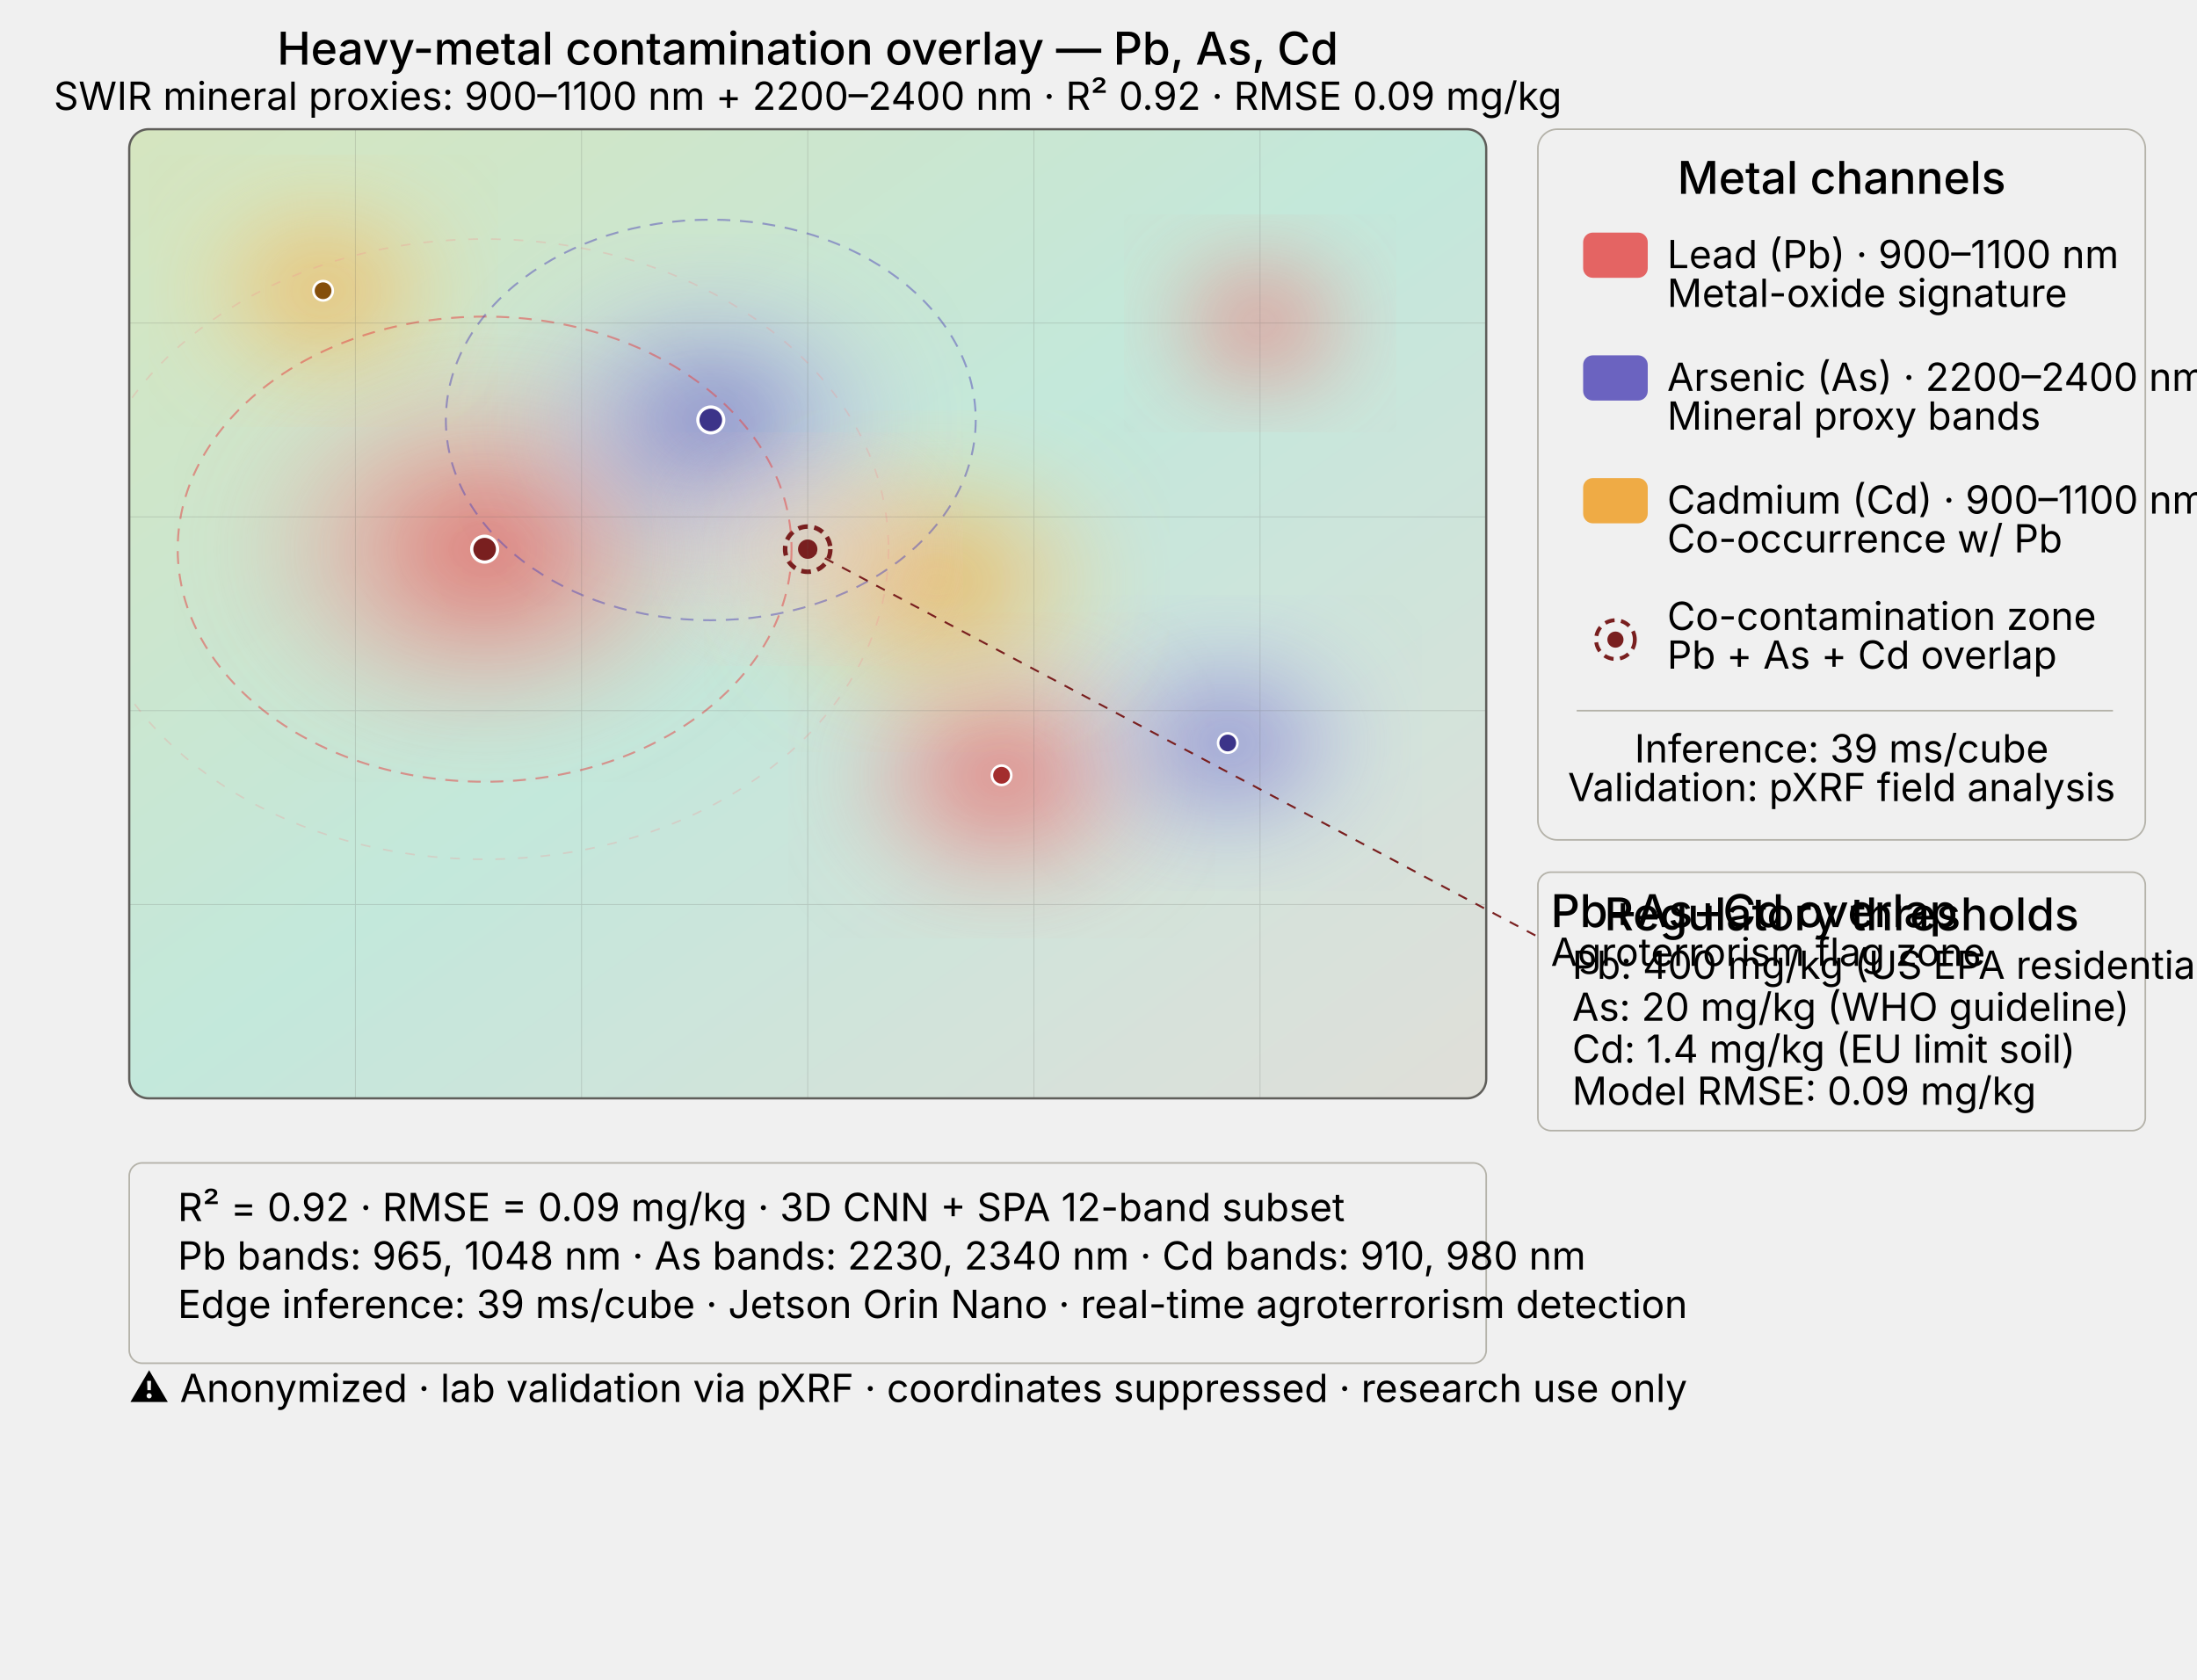
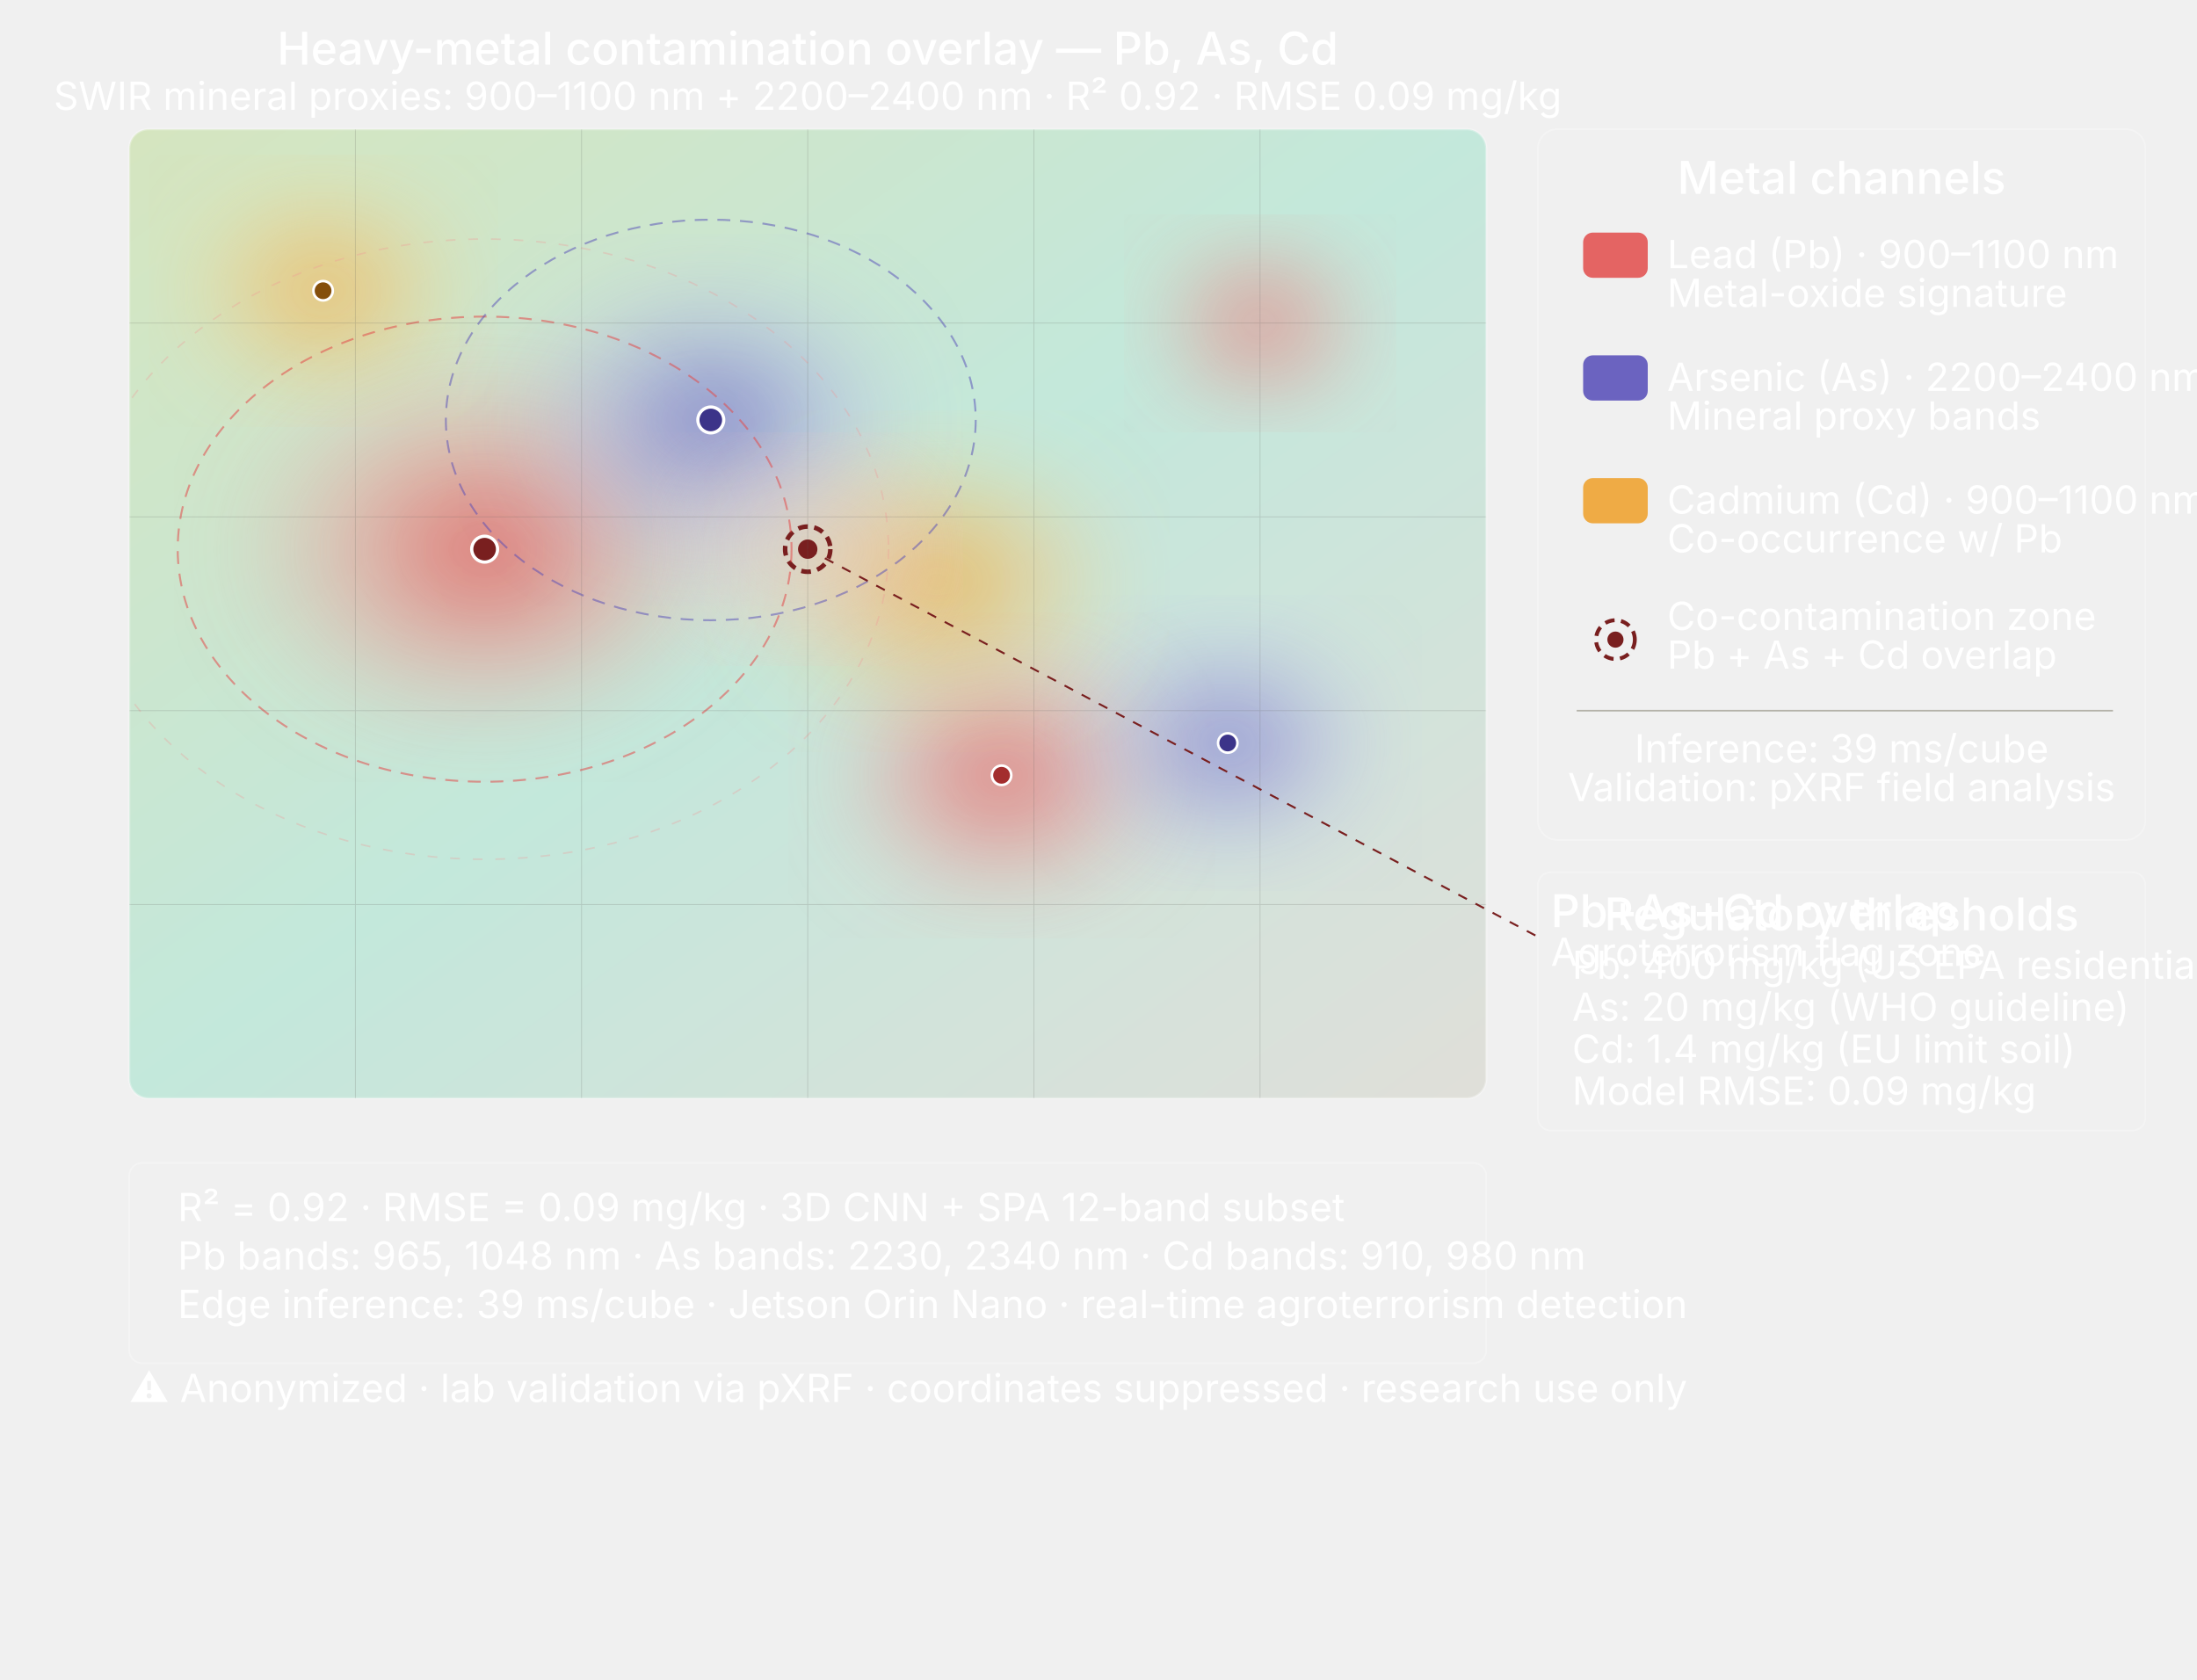
<svg xmlns="http://www.w3.org/2000/svg" width="100%" viewBox="0 0 680 520" role="img">
+   <style>
+   text, tspan { fill: #ffffff !important; }
+   rect[fill="none"] { stroke: rgba(255,255,255,0.3) !important; }
+ </style>
  <defs>
    <marker id="arrow" viewBox="0 0 10 10" refX="8" refY="5" markerWidth="6" markerHeight="6" orient="auto-start-reverse">
      <path d="M2 1L8 5L2 9" fill="none" stroke="context-stroke" stroke-width="1.5" stroke-linecap="round" stroke-linejoin="round" />
    </marker>
    <radialGradient id="pb1" cx="50%" cy="50%" r="50%">
      <stop offset="0%" stop-color="#E24B4A" stop-opacity="0.9" />
      <stop offset="60%" stop-color="#F09595" stop-opacity="0.4" />
      <stop offset="100%" stop-color="#F09595" stop-opacity="0" />
    </radialGradient>
    <radialGradient id="as1" cx="50%" cy="50%" r="50%">
      <stop offset="0%" stop-color="#534AB7" stop-opacity="0.85" />
      <stop offset="60%" stop-color="#AFA9EC" stop-opacity="0.35" />
      <stop offset="100%" stop-color="#AFA9EC" stop-opacity="0" />
    </radialGradient>
    <radialGradient id="cd1" cx="50%" cy="50%" r="50%">
      <stop offset="0%" stop-color="#EF9F27" stop-opacity="0.88" />
      <stop offset="60%" stop-color="#FAC775" stop-opacity="0.4" />
      <stop offset="100%" stop-color="#FAC775" stop-opacity="0" />
    </radialGradient>
    <linearGradient id="baseTerrain" x1="0" y1="0" x2="1" y2="1">
      <stop offset="0%" stop-color="#C0DD97" />
      <stop offset="50%" stop-color="#9FE1CB" />
      <stop offset="100%" stop-color="#D3D1C7" />
    </linearGradient>
    <filter id="hm_blur">
      <feGaussianBlur stdDeviation="14" />
    </filter>
    <filter id="hm_blur2">
      <feGaussianBlur stdDeviation="20" />
    </filter>
    <clipPath id="hmClip">
      <rect x="40" y="40" width="420" height="300" rx="6" />
    </clipPath>
  </defs>
  <rect x="40" y="40" width="420" height="300" rx="6" fill="url(#baseTerrain)" opacity="0.55" style="stroke:none;color:rgb(0, 0, 0);stroke-width:1px;stroke-linecap:butt;stroke-linejoin:miter;opacity:0.55;font-family:&quot;Anthropic Sans&quot;, -apple-system, BlinkMacSystemFont, &quot;Segoe UI&quot;, sans-serif;font-size:16px;font-weight:400;text-anchor:start;dominant-baseline:auto" />
  <ellipse cx="150" cy="170" rx="80" ry="60" fill="url(#pb1)" filter="url(#hm_blur)" clip-path="url(#hmClip)" style="stroke:none;color:rgb(0, 0, 0);stroke-width:1px;stroke-linecap:butt;stroke-linejoin:miter;opacity:1;font-family:&quot;Anthropic Sans&quot;, -apple-system, BlinkMacSystemFont, &quot;Segoe UI&quot;, sans-serif;font-size:16px;font-weight:400;text-anchor:start;dominant-baseline:auto" />
  <ellipse cx="310" cy="240" rx="55" ry="42" fill="url(#pb1)" filter="url(#hm_blur)" clip-path="url(#hmClip)" style="stroke:none;color:rgb(0, 0, 0);stroke-width:1px;stroke-linecap:butt;stroke-linejoin:miter;opacity:1;font-family:&quot;Anthropic Sans&quot;, -apple-system, BlinkMacSystemFont, &quot;Segoe UI&quot;, sans-serif;font-size:16px;font-weight:400;text-anchor:start;dominant-baseline:auto" />
  <ellipse cx="390" cy="100" rx="35" ry="28" fill="url(#pb1)" filter="url(#hm_blur)" clip-path="url(#hmClip)" style="stroke:none;color:rgb(0, 0, 0);stroke-width:1px;stroke-linecap:butt;stroke-linejoin:miter;opacity:1;font-family:&quot;Anthropic Sans&quot;, -apple-system, BlinkMacSystemFont, &quot;Segoe UI&quot;, sans-serif;font-size:16px;font-weight:400;text-anchor:start;dominant-baseline:auto" />
  <ellipse cx="220" cy="130" rx="65" ry="48" fill="url(#as1)" filter="url(#hm_blur)" clip-path="url(#hmClip)" style="stroke:none;color:rgb(0, 0, 0);stroke-width:1px;stroke-linecap:butt;stroke-linejoin:miter;opacity:1;font-family:&quot;Anthropic Sans&quot;, -apple-system, BlinkMacSystemFont, &quot;Segoe UI&quot;, sans-serif;font-size:16px;font-weight:400;text-anchor:start;dominant-baseline:auto" />
  <ellipse cx="380" cy="230" rx="50" ry="38" fill="url(#as1)" filter="url(#hm_blur)" clip-path="url(#hmClip)" style="stroke:none;color:rgb(0, 0, 0);stroke-width:1px;stroke-linecap:butt;stroke-linejoin:miter;opacity:1;font-family:&quot;Anthropic Sans&quot;, -apple-system, BlinkMacSystemFont, &quot;Segoe UI&quot;, sans-serif;font-size:16px;font-weight:400;text-anchor:start;dominant-baseline:auto" />
  <ellipse cx="100" cy="90" rx="45" ry="35" fill="url(#cd1)" filter="url(#hm_blur)" clip-path="url(#hmClip)" style="stroke:none;color:rgb(0, 0, 0);stroke-width:1px;stroke-linecap:butt;stroke-linejoin:miter;opacity:1;font-family:&quot;Anthropic Sans&quot;, -apple-system, BlinkMacSystemFont, &quot;Segoe UI&quot;, sans-serif;font-size:16px;font-weight:400;text-anchor:start;dominant-baseline:auto" />
  <ellipse cx="290" cy="180" rx="60" ry="44" fill="url(#cd1)" filter="url(#hm_blur)" clip-path="url(#hmClip)" style="stroke:none;color:rgb(0, 0, 0);stroke-width:1px;stroke-linecap:butt;stroke-linejoin:miter;opacity:1;font-family:&quot;Anthropic Sans&quot;, -apple-system, BlinkMacSystemFont, &quot;Segoe UI&quot;, sans-serif;font-size:16px;font-weight:400;text-anchor:start;dominant-baseline:auto" />
  <ellipse cx="250" cy="170" rx="40" ry="30" fill="#F7C1C1" opacity="0.35" filter="url(#hm_blur)" clip-path="url(#hmClip)" style="fill:rgb(247, 193, 193);stroke:none;color:rgb(0, 0, 0);stroke-width:1px;stroke-linecap:butt;stroke-linejoin:miter;opacity:0.35;font-family:&quot;Anthropic Sans&quot;, -apple-system, BlinkMacSystemFont, &quot;Segoe UI&quot;, sans-serif;font-size:16px;font-weight:400;text-anchor:start;dominant-baseline:auto" />
  <circle cx="250" cy="170" r="7" fill="none" stroke="#791F1F" stroke-width="1.4" stroke-dasharray="3 2" style="fill:none;stroke:rgb(121, 31, 31);color:rgb(0, 0, 0);stroke-width:1.4px;stroke-dasharray:3px, 2px;stroke-linecap:butt;stroke-linejoin:miter;opacity:1;font-family:&quot;Anthropic Sans&quot;, -apple-system, BlinkMacSystemFont, &quot;Segoe UI&quot;, sans-serif;font-size:16px;font-weight:400;text-anchor:start;dominant-baseline:auto" />
  <circle cx="250" cy="170" r="3" fill="#791F1F" style="fill:rgb(121, 31, 31);stroke:none;color:rgb(0, 0, 0);stroke-width:1px;stroke-linecap:butt;stroke-linejoin:miter;opacity:1;font-family:&quot;Anthropic Sans&quot;, -apple-system, BlinkMacSystemFont, &quot;Segoe UI&quot;, sans-serif;font-size:16px;font-weight:400;text-anchor:start;dominant-baseline:auto" />
  <ellipse cx="150" cy="170" rx="95" ry="72" fill="none" stroke="#E24B4A" stroke-width="0.6" stroke-dasharray="4 3" opacity="0.55" clip-path="url(#hmClip)" style="fill:none;stroke:rgb(226, 75, 74);color:rgb(0, 0, 0);stroke-width:0.6px;stroke-dasharray:4px, 3px;stroke-linecap:butt;stroke-linejoin:miter;opacity:0.55;font-family:&quot;Anthropic Sans&quot;, -apple-system, BlinkMacSystemFont, &quot;Segoe UI&quot;, sans-serif;font-size:16px;font-weight:400;text-anchor:start;dominant-baseline:auto" />
  <ellipse cx="150" cy="170" rx="125" ry="96" fill="none" stroke="#F09595" stroke-width="0.5" stroke-dasharray="3 4" opacity="0.3" clip-path="url(#hmClip)" style="fill:none;stroke:rgb(240, 149, 149);color:rgb(0, 0, 0);stroke-width:0.5px;stroke-dasharray:3px, 4px;stroke-linecap:butt;stroke-linejoin:miter;opacity:0.3;font-family:&quot;Anthropic Sans&quot;, -apple-system, BlinkMacSystemFont, &quot;Segoe UI&quot;, sans-serif;font-size:16px;font-weight:400;text-anchor:start;dominant-baseline:auto" />
  <ellipse cx="220" cy="130" rx="82" ry="62" fill="none" stroke="#534AB7" stroke-width="0.6" stroke-dasharray="4 3" opacity="0.5" clip-path="url(#hmClip)" style="fill:none;stroke:rgb(83, 74, 183);color:rgb(0, 0, 0);stroke-width:0.6px;stroke-dasharray:4px, 3px;stroke-linecap:butt;stroke-linejoin:miter;opacity:0.5;font-family:&quot;Anthropic Sans&quot;, -apple-system, BlinkMacSystemFont, &quot;Segoe UI&quot;, sans-serif;font-size:16px;font-weight:400;text-anchor:start;dominant-baseline:auto" />
  <g stroke="#5F5E5A" stroke-width="0.25" opacity="0.22" style="fill:rgb(0, 0, 0);stroke:rgb(95, 94, 90);color:rgb(0, 0, 0);stroke-width:0.25px;stroke-linecap:butt;stroke-linejoin:miter;opacity:0.22;font-family:&quot;Anthropic Sans&quot;, -apple-system, BlinkMacSystemFont, &quot;Segoe UI&quot;, sans-serif;font-size:16px;font-weight:400;text-anchor:start;dominant-baseline:auto">
    <line x1="40" y1="100" x2="460" y2="100" style="fill:rgb(0, 0, 0);stroke:rgb(95, 94, 90);color:rgb(0, 0, 0);stroke-width:0.25px;stroke-linecap:butt;stroke-linejoin:miter;opacity:1;font-family:&quot;Anthropic Sans&quot;, -apple-system, BlinkMacSystemFont, &quot;Segoe UI&quot;, sans-serif;font-size:16px;font-weight:400;text-anchor:start;dominant-baseline:auto" />
    <line x1="40" y1="160" x2="460" y2="160" style="fill:rgb(0, 0, 0);stroke:rgb(95, 94, 90);color:rgb(0, 0, 0);stroke-width:0.25px;stroke-linecap:butt;stroke-linejoin:miter;opacity:1;font-family:&quot;Anthropic Sans&quot;, -apple-system, BlinkMacSystemFont, &quot;Segoe UI&quot;, sans-serif;font-size:16px;font-weight:400;text-anchor:start;dominant-baseline:auto" />
    <line x1="40" y1="220" x2="460" y2="220" style="fill:rgb(0, 0, 0);stroke:rgb(95, 94, 90);color:rgb(0, 0, 0);stroke-width:0.25px;stroke-linecap:butt;stroke-linejoin:miter;opacity:1;font-family:&quot;Anthropic Sans&quot;, -apple-system, BlinkMacSystemFont, &quot;Segoe UI&quot;, sans-serif;font-size:16px;font-weight:400;text-anchor:start;dominant-baseline:auto" />
    <line x1="40" y1="280" x2="460" y2="280" style="fill:rgb(0, 0, 0);stroke:rgb(95, 94, 90);color:rgb(0, 0, 0);stroke-width:0.25px;stroke-linecap:butt;stroke-linejoin:miter;opacity:1;font-family:&quot;Anthropic Sans&quot;, -apple-system, BlinkMacSystemFont, &quot;Segoe UI&quot;, sans-serif;font-size:16px;font-weight:400;text-anchor:start;dominant-baseline:auto" />
    <line x1="110" y1="40" x2="110" y2="340" style="fill:rgb(0, 0, 0);stroke:rgb(95, 94, 90);color:rgb(0, 0, 0);stroke-width:0.25px;stroke-linecap:butt;stroke-linejoin:miter;opacity:1;font-family:&quot;Anthropic Sans&quot;, -apple-system, BlinkMacSystemFont, &quot;Segoe UI&quot;, sans-serif;font-size:16px;font-weight:400;text-anchor:start;dominant-baseline:auto" />
    <line x1="180" y1="40" x2="180" y2="340" style="fill:rgb(0, 0, 0);stroke:rgb(95, 94, 90);color:rgb(0, 0, 0);stroke-width:0.25px;stroke-linecap:butt;stroke-linejoin:miter;opacity:1;font-family:&quot;Anthropic Sans&quot;, -apple-system, BlinkMacSystemFont, &quot;Segoe UI&quot;, sans-serif;font-size:16px;font-weight:400;text-anchor:start;dominant-baseline:auto" />
    <line x1="250" y1="40" x2="250" y2="340" style="fill:rgb(0, 0, 0);stroke:rgb(95, 94, 90);color:rgb(0, 0, 0);stroke-width:0.25px;stroke-linecap:butt;stroke-linejoin:miter;opacity:1;font-family:&quot;Anthropic Sans&quot;, -apple-system, BlinkMacSystemFont, &quot;Segoe UI&quot;, sans-serif;font-size:16px;font-weight:400;text-anchor:start;dominant-baseline:auto" />
    <line x1="320" y1="40" x2="320" y2="340" style="fill:rgb(0, 0, 0);stroke:rgb(95, 94, 90);color:rgb(0, 0, 0);stroke-width:0.25px;stroke-linecap:butt;stroke-linejoin:miter;opacity:1;font-family:&quot;Anthropic Sans&quot;, -apple-system, BlinkMacSystemFont, &quot;Segoe UI&quot;, sans-serif;font-size:16px;font-weight:400;text-anchor:start;dominant-baseline:auto" />
    <line x1="390" y1="40" x2="390" y2="340" style="fill:rgb(0, 0, 0);stroke:rgb(95, 94, 90);color:rgb(0, 0, 0);stroke-width:0.25px;stroke-linecap:butt;stroke-linejoin:miter;opacity:1;font-family:&quot;Anthropic Sans&quot;, -apple-system, BlinkMacSystemFont, &quot;Segoe UI&quot;, sans-serif;font-size:16px;font-weight:400;text-anchor:start;dominant-baseline:auto" />
  </g>
  <circle cx="150" cy="170" r="4" fill="#791F1F" stroke="#fff" stroke-width="1" style="fill:rgb(121, 31, 31);stroke:rgb(255, 255, 255);color:rgb(0, 0, 0);stroke-width:1px;stroke-linecap:butt;stroke-linejoin:miter;opacity:1;font-family:&quot;Anthropic Sans&quot;, -apple-system, BlinkMacSystemFont, &quot;Segoe UI&quot;, sans-serif;font-size:16px;font-weight:400;text-anchor:start;dominant-baseline:auto" />
  <circle cx="220" cy="130" r="4" fill="#3C3489" stroke="#fff" stroke-width="1" style="fill:rgb(60, 52, 137);stroke:rgb(255, 255, 255);color:rgb(0, 0, 0);stroke-width:1px;stroke-linecap:butt;stroke-linejoin:miter;opacity:1;font-family:&quot;Anthropic Sans&quot;, -apple-system, BlinkMacSystemFont, &quot;Segoe UI&quot;, sans-serif;font-size:16px;font-weight:400;text-anchor:start;dominant-baseline:auto" />
  <circle cx="100" cy="90" r="3" fill="#854F0B" stroke="#fff" stroke-width="0.8" style="fill:rgb(133, 79, 11);stroke:rgb(255, 255, 255);color:rgb(0, 0, 0);stroke-width:0.8px;stroke-linecap:butt;stroke-linejoin:miter;opacity:1;font-family:&quot;Anthropic Sans&quot;, -apple-system, BlinkMacSystemFont, &quot;Segoe UI&quot;, sans-serif;font-size:16px;font-weight:400;text-anchor:start;dominant-baseline:auto" />
  <circle cx="310" cy="240" r="3" fill="#A32D2D" stroke="#fff" stroke-width="0.8" style="fill:rgb(163, 45, 45);stroke:rgb(255, 255, 255);color:rgb(0, 0, 0);stroke-width:0.8px;stroke-linecap:butt;stroke-linejoin:miter;opacity:1;font-family:&quot;Anthropic Sans&quot;, -apple-system, BlinkMacSystemFont, &quot;Segoe UI&quot;, sans-serif;font-size:16px;font-weight:400;text-anchor:start;dominant-baseline:auto" />
  <circle cx="380" cy="230" r="3" fill="#3C3489" stroke="#fff" stroke-width="0.8" style="fill:rgb(60, 52, 137);stroke:rgb(255, 255, 255);color:rgb(0, 0, 0);stroke-width:0.8px;stroke-linecap:butt;stroke-linejoin:miter;opacity:1;font-family:&quot;Anthropic Sans&quot;, -apple-system, BlinkMacSystemFont, &quot;Segoe UI&quot;, sans-serif;font-size:16px;font-weight:400;text-anchor:start;dominant-baseline:auto" />
  <rect x="40" y="40" width="420" height="300" rx="6" fill="none" stroke="#5F5E5A" stroke-width="0.7" style="fill:none;stroke:rgb(95, 94, 90);color:rgb(0, 0, 0);stroke-width:0.7px;stroke-linecap:butt;stroke-linejoin:miter;opacity:1;font-family:&quot;Anthropic Sans&quot;, -apple-system, BlinkMacSystemFont, &quot;Segoe UI&quot;, sans-serif;font-size:16px;font-weight:400;text-anchor:start;dominant-baseline:auto" />
  <text x="250" y="20" text-anchor="middle" font-size="13" style="fill:rgb(0, 0, 0);stroke:none;color:rgb(0, 0, 0);stroke-width:1px;stroke-linecap:butt;stroke-linejoin:miter;opacity:1;font-family:&quot;Anthropic Sans&quot;, -apple-system, BlinkMacSystemFont, &quot;Segoe UI&quot;, sans-serif;font-size:14px;font-weight:500;text-anchor:middle;dominant-baseline:auto">Heavy-metal contamination overlay — Pb, As, Cd</text>
  <text x="250" y="34" text-anchor="middle" style="fill:rgb(0, 0, 0);stroke:none;color:rgb(0, 0, 0);stroke-width:1px;stroke-linecap:butt;stroke-linejoin:miter;opacity:1;font-family:&quot;Anthropic Sans&quot;, -apple-system, BlinkMacSystemFont, &quot;Segoe UI&quot;, sans-serif;font-size:12px;font-weight:400;text-anchor:middle;dominant-baseline:auto">SWIR mineral proxies: 900–1100 nm + 2200–2400 nm · R² 0.92 · RMSE 0.09 mg/kg</text>
  <rect x="476" y="40" width="188" height="220" rx="6" fill="none" stroke="#B4B2A9" stroke-width="0.5" style="fill:none;stroke:rgb(180, 178, 169);color:rgb(0, 0, 0);stroke-width:0.5px;stroke-linecap:butt;stroke-linejoin:miter;opacity:1;font-family:&quot;Anthropic Sans&quot;, -apple-system, BlinkMacSystemFont, &quot;Segoe UI&quot;, sans-serif;font-size:16px;font-weight:400;text-anchor:start;dominant-baseline:auto" />
  <text x="570" y="60" text-anchor="middle" font-size="12" style="fill:rgb(0, 0, 0);stroke:none;color:rgb(0, 0, 0);stroke-width:1px;stroke-linecap:butt;stroke-linejoin:miter;opacity:1;font-family:&quot;Anthropic Sans&quot;, -apple-system, BlinkMacSystemFont, &quot;Segoe UI&quot;, sans-serif;font-size:14px;font-weight:500;text-anchor:middle;dominant-baseline:auto">Metal channels</text>
  <rect x="490" y="72" width="20" height="14" rx="3" fill="#E24B4A" opacity="0.85" style="fill:rgb(226, 75, 74);stroke:none;color:rgb(0, 0, 0);stroke-width:1px;stroke-linecap:butt;stroke-linejoin:miter;opacity:0.85;font-family:&quot;Anthropic Sans&quot;, -apple-system, BlinkMacSystemFont, &quot;Segoe UI&quot;, sans-serif;font-size:16px;font-weight:400;text-anchor:start;dominant-baseline:auto" />
  <text x="516" y="83" font-size="11" style="fill:rgb(0, 0, 0);stroke:none;color:rgb(0, 0, 0);stroke-width:1px;stroke-linecap:butt;stroke-linejoin:miter;opacity:1;font-family:&quot;Anthropic Sans&quot;, -apple-system, BlinkMacSystemFont, &quot;Segoe UI&quot;, sans-serif;font-size:12px;font-weight:400;text-anchor:start;dominant-baseline:auto">Lead (Pb) · 900–1100 nm</text>
  <text x="516" y="95" font-size="10" style="fill:rgb(0, 0, 0);stroke:none;color:rgb(0, 0, 0);stroke-width:1px;stroke-linecap:butt;stroke-linejoin:miter;opacity:1;font-family:&quot;Anthropic Sans&quot;, -apple-system, BlinkMacSystemFont, &quot;Segoe UI&quot;, sans-serif;font-size:12px;font-weight:400;text-anchor:start;dominant-baseline:auto">Metal-oxide signature</text>
  <rect x="490" y="110" width="20" height="14" rx="3" fill="#534AB7" opacity="0.85" style="fill:rgb(83, 74, 183);stroke:none;color:rgb(0, 0, 0);stroke-width:1px;stroke-linecap:butt;stroke-linejoin:miter;opacity:0.85;font-family:&quot;Anthropic Sans&quot;, -apple-system, BlinkMacSystemFont, &quot;Segoe UI&quot;, sans-serif;font-size:16px;font-weight:400;text-anchor:start;dominant-baseline:auto" />
  <text x="516" y="121" font-size="11" style="fill:rgb(0, 0, 0);stroke:none;color:rgb(0, 0, 0);stroke-width:1px;stroke-linecap:butt;stroke-linejoin:miter;opacity:1;font-family:&quot;Anthropic Sans&quot;, -apple-system, BlinkMacSystemFont, &quot;Segoe UI&quot;, sans-serif;font-size:12px;font-weight:400;text-anchor:start;dominant-baseline:auto">Arsenic (As) · 2200–2400 nm</text>
  <text x="516" y="133" font-size="10" style="fill:rgb(0, 0, 0);stroke:none;color:rgb(0, 0, 0);stroke-width:1px;stroke-linecap:butt;stroke-linejoin:miter;opacity:1;font-family:&quot;Anthropic Sans&quot;, -apple-system, BlinkMacSystemFont, &quot;Segoe UI&quot;, sans-serif;font-size:12px;font-weight:400;text-anchor:start;dominant-baseline:auto">Mineral proxy bands</text>
  <rect x="490" y="148" width="20" height="14" rx="3" fill="#EF9F27" opacity="0.85" style="fill:rgb(239, 159, 39);stroke:none;color:rgb(0, 0, 0);stroke-width:1px;stroke-linecap:butt;stroke-linejoin:miter;opacity:0.85;font-family:&quot;Anthropic Sans&quot;, -apple-system, BlinkMacSystemFont, &quot;Segoe UI&quot;, sans-serif;font-size:16px;font-weight:400;text-anchor:start;dominant-baseline:auto" />
  <text x="516" y="159" font-size="11" style="fill:rgb(0, 0, 0);stroke:none;color:rgb(0, 0, 0);stroke-width:1px;stroke-linecap:butt;stroke-linejoin:miter;opacity:1;font-family:&quot;Anthropic Sans&quot;, -apple-system, BlinkMacSystemFont, &quot;Segoe UI&quot;, sans-serif;font-size:12px;font-weight:400;text-anchor:start;dominant-baseline:auto">Cadmium (Cd) · 900–1100 nm</text>
  <text x="516" y="171" font-size="10" style="fill:rgb(0, 0, 0);stroke:none;color:rgb(0, 0, 0);stroke-width:1px;stroke-linecap:butt;stroke-linejoin:miter;opacity:1;font-family:&quot;Anthropic Sans&quot;, -apple-system, BlinkMacSystemFont, &quot;Segoe UI&quot;, sans-serif;font-size:12px;font-weight:400;text-anchor:start;dominant-baseline:auto">Co-occurrence w/ Pb</text>
  <circle cx="500" cy="198" r="6" fill="none" stroke="#791F1F" stroke-width="1.2" stroke-dasharray="3 2" style="fill:none;stroke:rgb(121, 31, 31);color:rgb(0, 0, 0);stroke-width:1.2px;stroke-dasharray:3px, 2px;stroke-linecap:butt;stroke-linejoin:miter;opacity:1;font-family:&quot;Anthropic Sans&quot;, -apple-system, BlinkMacSystemFont, &quot;Segoe UI&quot;, sans-serif;font-size:16px;font-weight:400;text-anchor:start;dominant-baseline:auto" />
  <circle cx="500" cy="198" r="2.5" fill="#791F1F" style="fill:rgb(121, 31, 31);stroke:none;color:rgb(0, 0, 0);stroke-width:1px;stroke-linecap:butt;stroke-linejoin:miter;opacity:1;font-family:&quot;Anthropic Sans&quot;, -apple-system, BlinkMacSystemFont, &quot;Segoe UI&quot;, sans-serif;font-size:16px;font-weight:400;text-anchor:start;dominant-baseline:auto" />
  <text x="516" y="195" font-size="11" style="fill:rgb(0, 0, 0);stroke:none;color:rgb(0, 0, 0);stroke-width:1px;stroke-linecap:butt;stroke-linejoin:miter;opacity:1;font-family:&quot;Anthropic Sans&quot;, -apple-system, BlinkMacSystemFont, &quot;Segoe UI&quot;, sans-serif;font-size:12px;font-weight:400;text-anchor:start;dominant-baseline:auto">Co-contamination zone</text>
  <text x="516" y="207" font-size="10" style="fill:rgb(0, 0, 0);stroke:none;color:rgb(0, 0, 0);stroke-width:1px;stroke-linecap:butt;stroke-linejoin:miter;opacity:1;font-family:&quot;Anthropic Sans&quot;, -apple-system, BlinkMacSystemFont, &quot;Segoe UI&quot;, sans-serif;font-size:12px;font-weight:400;text-anchor:start;dominant-baseline:auto">Pb + As + Cd overlap</text>
  <line x1="488" y1="220" x2="654" y2="220" stroke="#B4B2A9" stroke-width="0.5" style="fill:rgb(0, 0, 0);stroke:rgb(180, 178, 169);color:rgb(0, 0, 0);stroke-width:0.5px;stroke-linecap:butt;stroke-linejoin:miter;opacity:1;font-family:&quot;Anthropic Sans&quot;, -apple-system, BlinkMacSystemFont, &quot;Segoe UI&quot;, sans-serif;font-size:16px;font-weight:400;text-anchor:start;dominant-baseline:auto" />
  <text x="570" y="236" text-anchor="middle" font-size="10" style="fill:rgb(0, 0, 0);stroke:none;color:rgb(0, 0, 0);stroke-width:1px;stroke-linecap:butt;stroke-linejoin:miter;opacity:1;font-family:&quot;Anthropic Sans&quot;, -apple-system, BlinkMacSystemFont, &quot;Segoe UI&quot;, sans-serif;font-size:12px;font-weight:400;text-anchor:middle;dominant-baseline:auto">Inference: 39 ms/cube</text>
  <text x="570" y="248" text-anchor="middle" font-size="10" style="fill:rgb(0, 0, 0);stroke:none;color:rgb(0, 0, 0);stroke-width:1px;stroke-linecap:butt;stroke-linejoin:miter;opacity:1;font-family:&quot;Anthropic Sans&quot;, -apple-system, BlinkMacSystemFont, &quot;Segoe UI&quot;, sans-serif;font-size:12px;font-weight:400;text-anchor:middle;dominant-baseline:auto">Validation: pXRF field analysis</text>
  <line x1="250" y1="170" x2="476" y2="290" stroke="#791F1F" stroke-width="0.6" stroke-dasharray="3 3" style="fill:rgb(0, 0, 0);stroke:rgb(121, 31, 31);color:rgb(0, 0, 0);stroke-width:0.6px;stroke-dasharray:3px, 3px;stroke-linecap:butt;stroke-linejoin:miter;opacity:1;font-family:&quot;Anthropic Sans&quot;, -apple-system, BlinkMacSystemFont, &quot;Segoe UI&quot;, sans-serif;font-size:16px;font-weight:400;text-anchor:start;dominant-baseline:auto" />
  <text x="480" y="287" font-size="10" fill="#791F1F" style="fill:rgb(0, 0, 0);stroke:none;color:rgb(0, 0, 0);stroke-width:1px;stroke-linecap:butt;stroke-linejoin:miter;opacity:1;font-family:&quot;Anthropic Sans&quot;, -apple-system, BlinkMacSystemFont, &quot;Segoe UI&quot;, sans-serif;font-size:14px;font-weight:500;text-anchor:start;dominant-baseline:auto">Pb+As+Cd overlap</text>
  <text x="480" y="299" font-size="10" style="fill:rgb(0, 0, 0);stroke:none;color:rgb(0, 0, 0);stroke-width:1px;stroke-linecap:butt;stroke-linejoin:miter;opacity:1;font-family:&quot;Anthropic Sans&quot;, -apple-system, BlinkMacSystemFont, &quot;Segoe UI&quot;, sans-serif;font-size:12px;font-weight:400;text-anchor:start;dominant-baseline:auto">Agroterrorism flag zone</text>
  <rect x="40" y="360" width="420" height="62" rx="4" fill="none" stroke="#B4B2A9" stroke-width="0.5" style="fill:none;stroke:rgb(180, 178, 169);color:rgb(0, 0, 0);stroke-width:0.5px;stroke-linecap:butt;stroke-linejoin:miter;opacity:1;font-family:&quot;Anthropic Sans&quot;, -apple-system, BlinkMacSystemFont, &quot;Segoe UI&quot;, sans-serif;font-size:16px;font-weight:400;text-anchor:start;dominant-baseline:auto" />
  <text x="55" y="378" font-size="11" style="fill:rgb(0, 0, 0);stroke:none;color:rgb(0, 0, 0);stroke-width:1px;stroke-linecap:butt;stroke-linejoin:miter;opacity:1;font-family:&quot;Anthropic Sans&quot;, -apple-system, BlinkMacSystemFont, &quot;Segoe UI&quot;, sans-serif;font-size:12px;font-weight:400;text-anchor:start;dominant-baseline:auto">R² = 0.92 · RMSE = 0.09 mg/kg · 3D CNN + SPA 12-band subset</text>
  <text x="55" y="393" font-size="11" style="fill:rgb(0, 0, 0);stroke:none;color:rgb(0, 0, 0);stroke-width:1px;stroke-linecap:butt;stroke-linejoin:miter;opacity:1;font-family:&quot;Anthropic Sans&quot;, -apple-system, BlinkMacSystemFont, &quot;Segoe UI&quot;, sans-serif;font-size:12px;font-weight:400;text-anchor:start;dominant-baseline:auto">Pb bands: 965, 1048 nm · As bands: 2230, 2340 nm · Cd bands: 910, 980 nm</text>
  <text x="55" y="408" font-size="11" style="fill:rgb(0, 0, 0);stroke:none;color:rgb(0, 0, 0);stroke-width:1px;stroke-linecap:butt;stroke-linejoin:miter;opacity:1;font-family:&quot;Anthropic Sans&quot;, -apple-system, BlinkMacSystemFont, &quot;Segoe UI&quot;, sans-serif;font-size:12px;font-weight:400;text-anchor:start;dominant-baseline:auto">Edge inference: 39 ms/cube · Jetson Orin Nano · real-time agroterrorism detection</text>
  <text x="40" y="434" font-size="10" style="fill:rgb(0, 0, 0);stroke:none;color:rgb(0, 0, 0);stroke-width:1px;stroke-linecap:butt;stroke-linejoin:miter;opacity:1;font-family:&quot;Anthropic Sans&quot;, -apple-system, BlinkMacSystemFont, &quot;Segoe UI&quot;, sans-serif;font-size:12px;font-weight:400;text-anchor:start;dominant-baseline:auto">⚠ Anonymized · lab validation via pXRF · coordinates suppressed · research use only</text>
  <rect x="476" y="270" width="188" height="80" rx="4" fill="none" stroke="#B4B2A9" stroke-width="0.5" style="fill:none;stroke:rgb(180, 178, 169);color:rgb(0, 0, 0);stroke-width:0.5px;stroke-linecap:butt;stroke-linejoin:miter;opacity:1;font-family:&quot;Anthropic Sans&quot;, -apple-system, BlinkMacSystemFont, &quot;Segoe UI&quot;, sans-serif;font-size:16px;font-weight:400;text-anchor:start;dominant-baseline:auto" />
  <text x="570" y="288" text-anchor="middle" font-size="11" style="fill:rgb(0, 0, 0);stroke:none;color:rgb(0, 0, 0);stroke-width:1px;stroke-linecap:butt;stroke-linejoin:miter;opacity:1;font-family:&quot;Anthropic Sans&quot;, -apple-system, BlinkMacSystemFont, &quot;Segoe UI&quot;, sans-serif;font-size:14px;font-weight:500;text-anchor:middle;dominant-baseline:auto">Regulatory thresholds</text>
  <text x="486.59" y="303" font-size="10" style="fill:rgb(0, 0, 0);stroke:none;color:rgb(0, 0, 0);stroke-width:1px;stroke-linecap:butt;stroke-linejoin:miter;opacity:1;font-family:&quot;Anthropic Sans&quot;, -apple-system, BlinkMacSystemFont, &quot;Segoe UI&quot;, sans-serif;font-size:12px;font-weight:400;text-anchor:start;dominant-baseline:auto">Pb: 400 mg/kg (US EPA residential)</text>
  <text x="486.59" y="316" font-size="10" style="fill:rgb(0, 0, 0);stroke:none;color:rgb(0, 0, 0);stroke-width:1px;stroke-linecap:butt;stroke-linejoin:miter;opacity:1;font-family:&quot;Anthropic Sans&quot;, -apple-system, BlinkMacSystemFont, &quot;Segoe UI&quot;, sans-serif;font-size:12px;font-weight:400;text-anchor:start;dominant-baseline:auto">As: 20 mg/kg (WHO guideline)</text>
  <text x="486.59" y="329" font-size="10" style="fill:rgb(0, 0, 0);stroke:none;color:rgb(0, 0, 0);stroke-width:1px;stroke-linecap:butt;stroke-linejoin:miter;opacity:1;font-family:&quot;Anthropic Sans&quot;, -apple-system, BlinkMacSystemFont, &quot;Segoe UI&quot;, sans-serif;font-size:12px;font-weight:400;text-anchor:start;dominant-baseline:auto">Cd: 1.4 mg/kg (EU limit soil)</text>
  <text x="486.59" y="342" font-size="10" style="fill:rgb(0, 0, 0);stroke:none;color:rgb(0, 0, 0);stroke-width:1px;stroke-linecap:butt;stroke-linejoin:miter;opacity:1;font-family:&quot;Anthropic Sans&quot;, -apple-system, BlinkMacSystemFont, &quot;Segoe UI&quot;, sans-serif;font-size:12px;font-weight:400;text-anchor:start;dominant-baseline:auto">Model RMSE: 0.09 mg/kg</text>
</svg>
